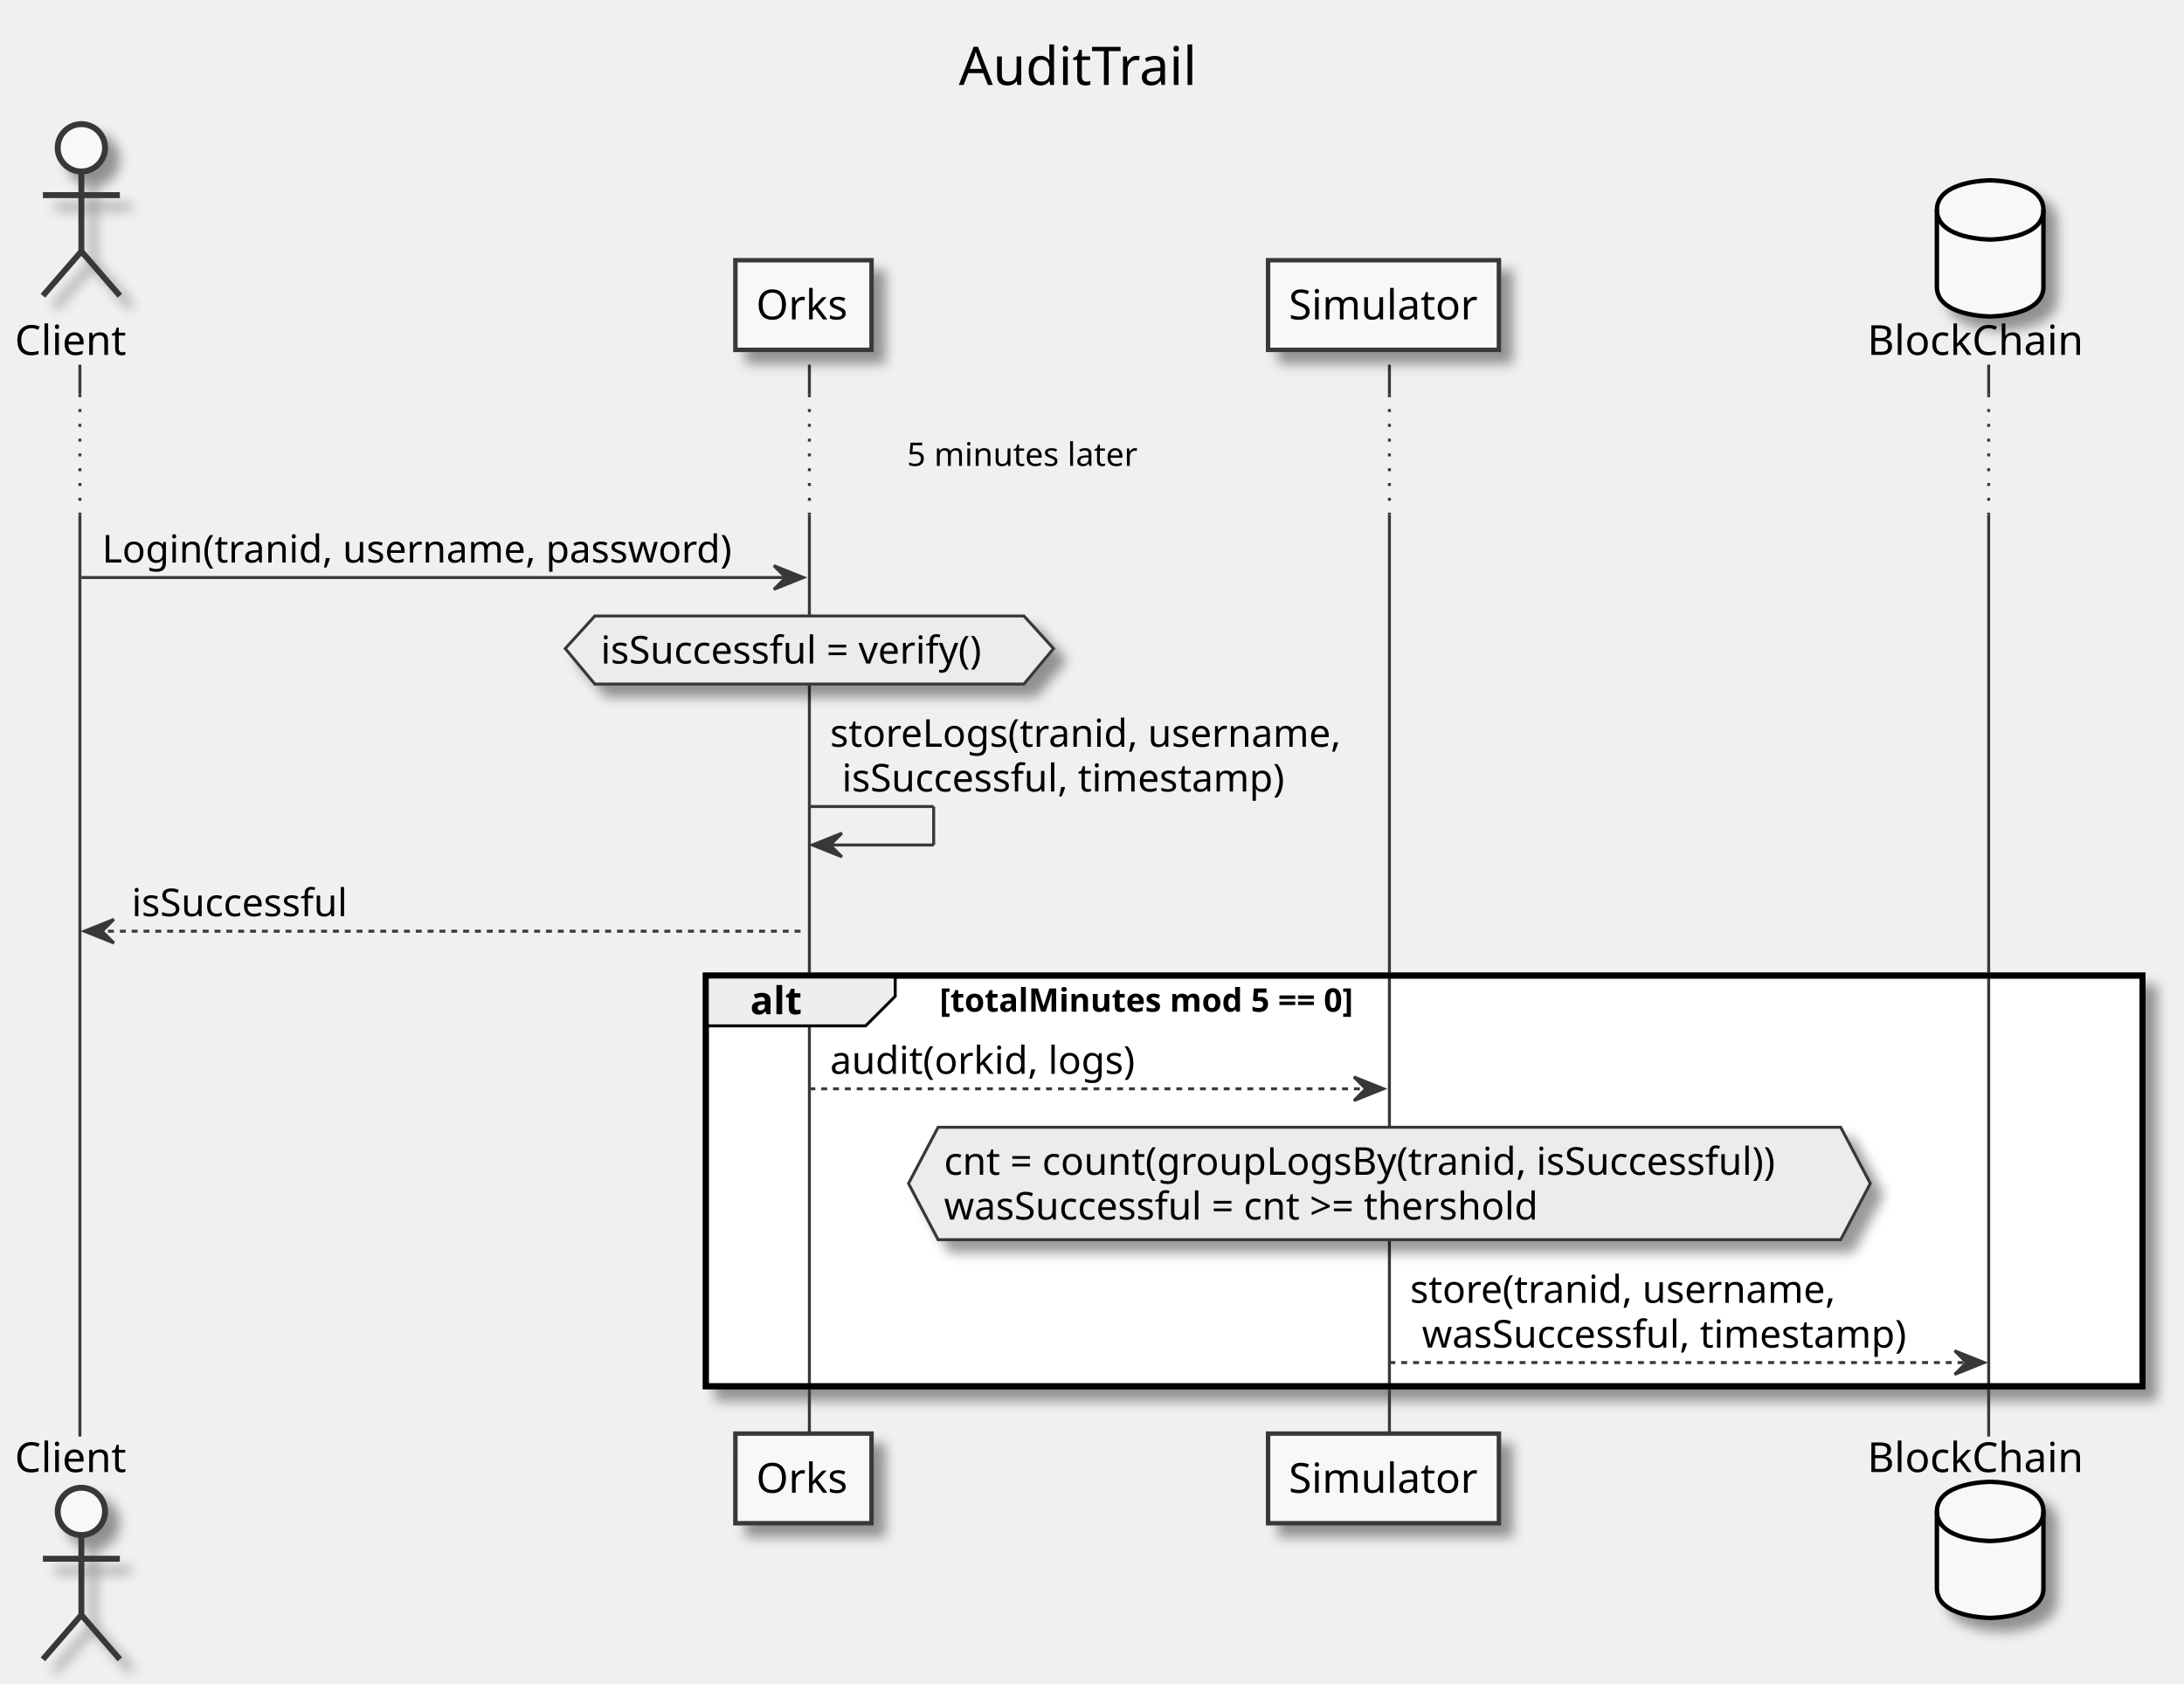
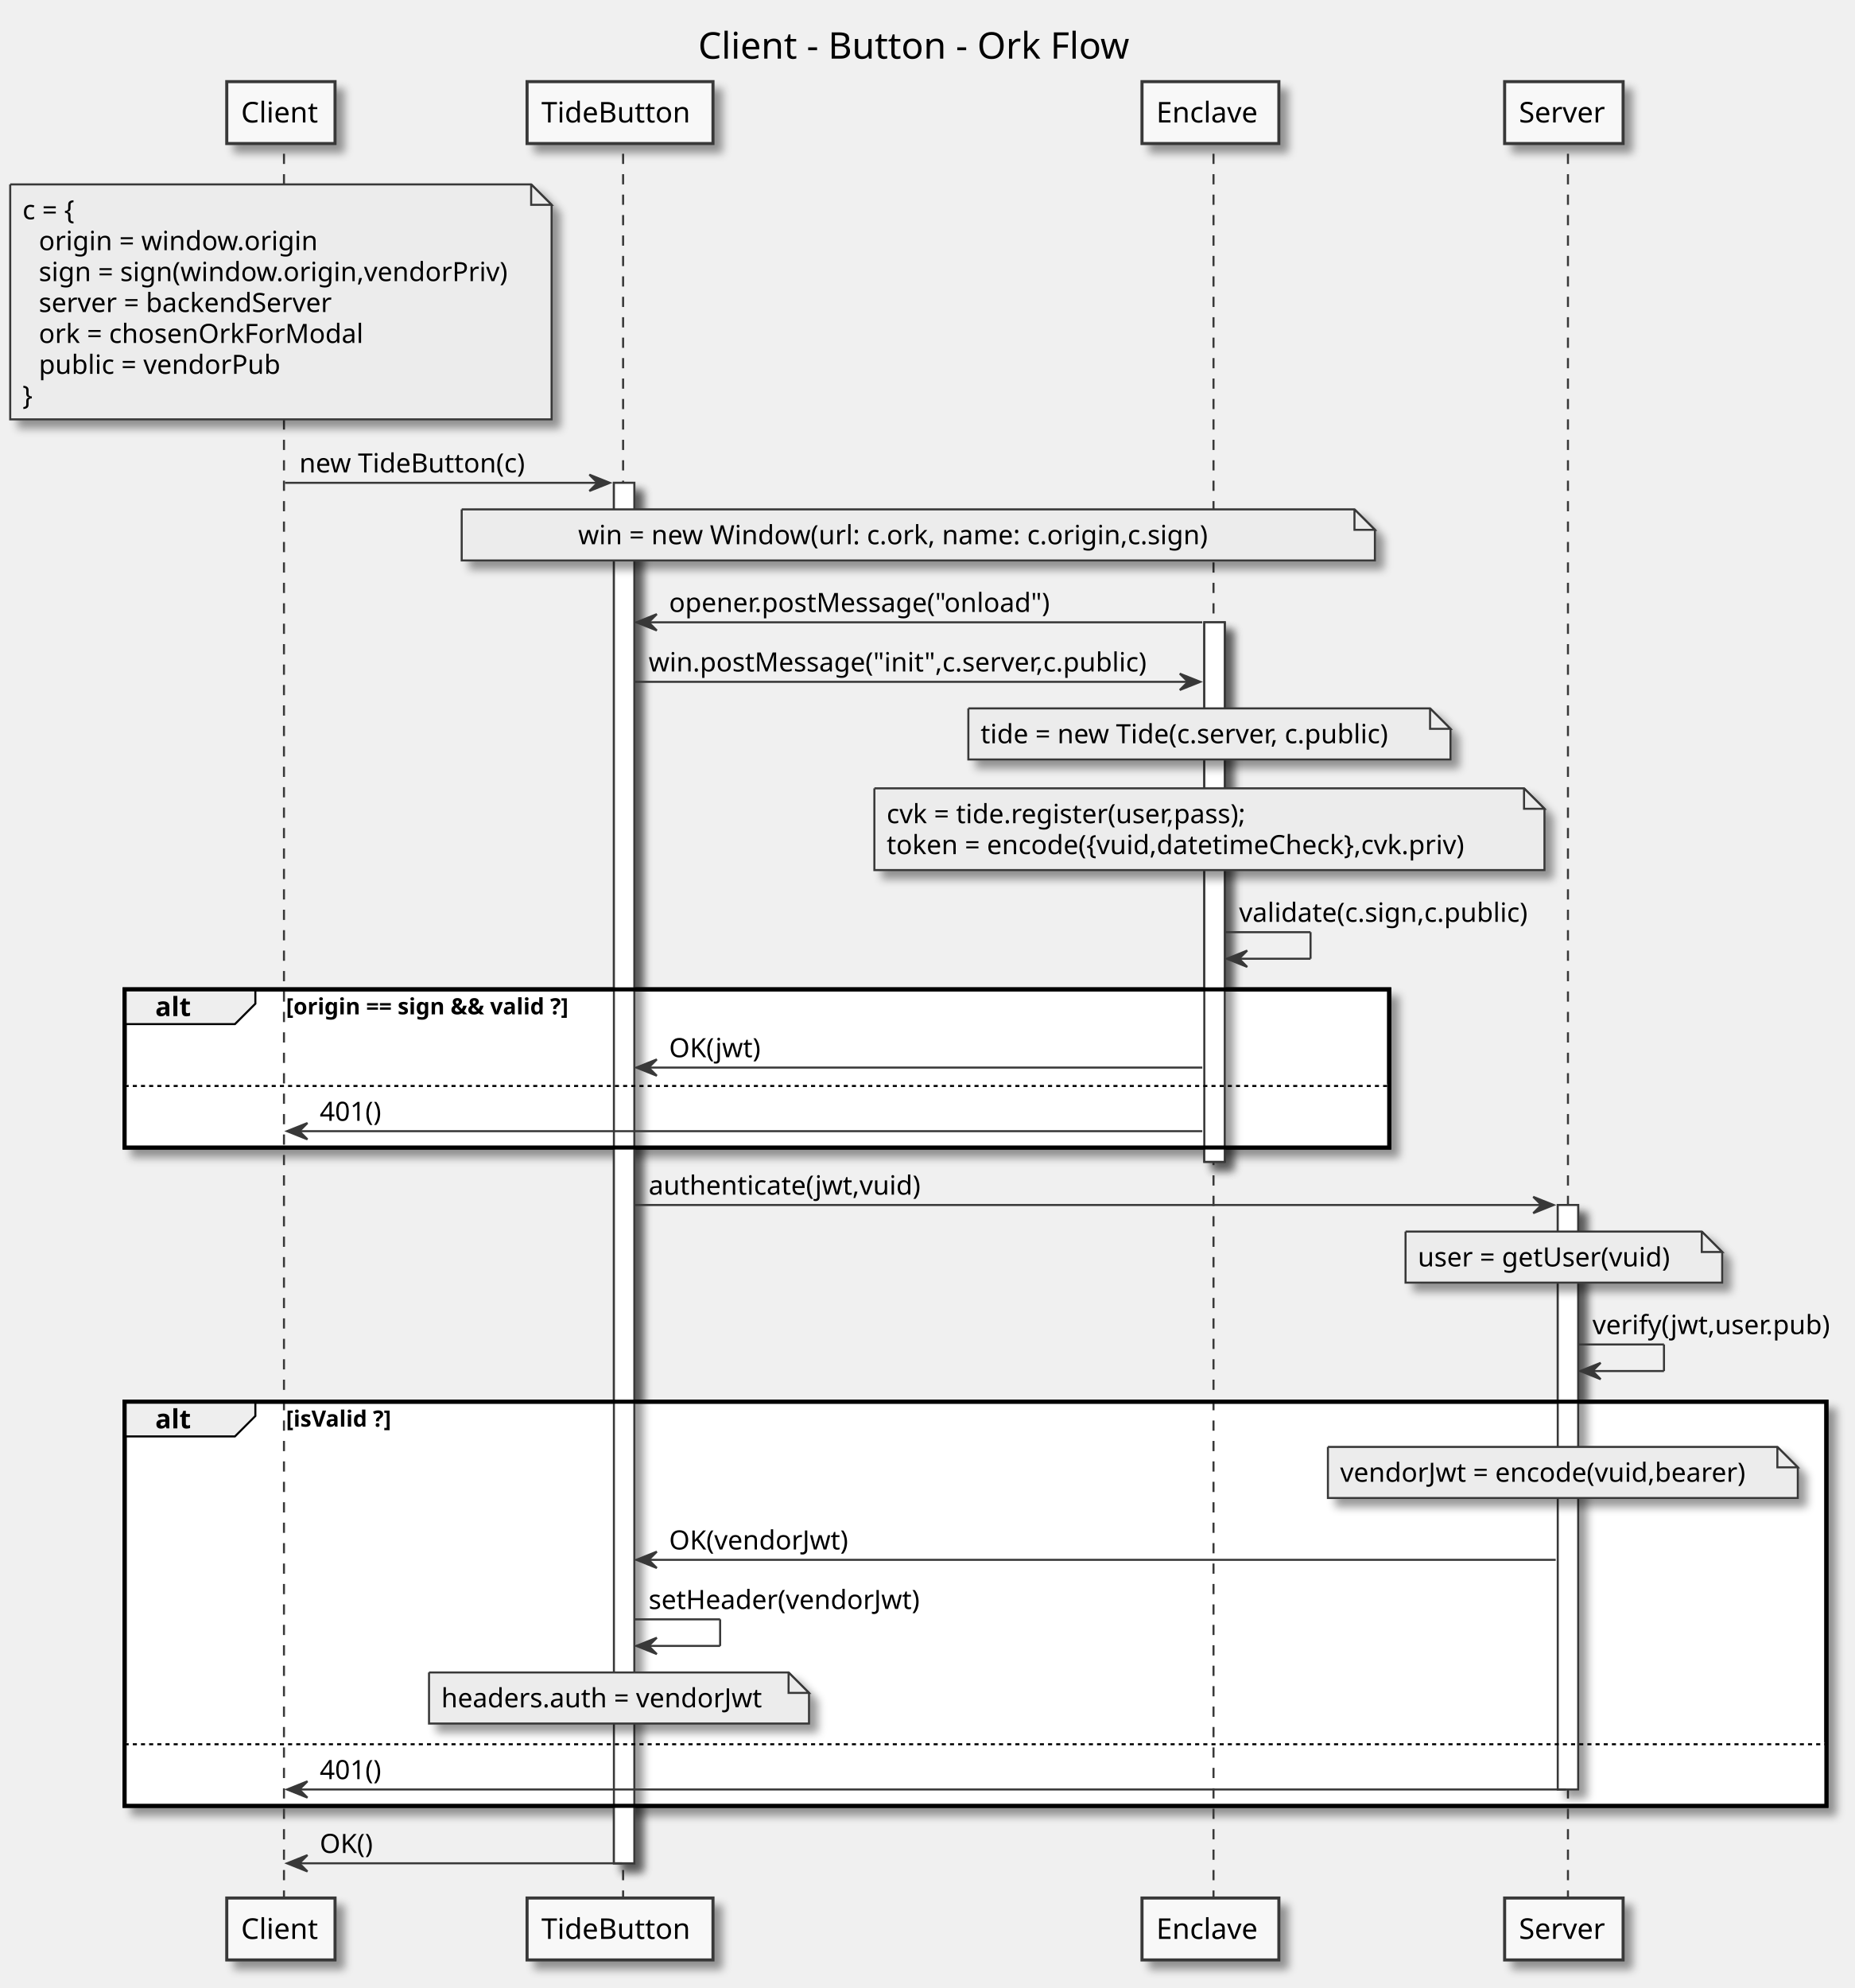
- <svg xmlns="http://www.w3.org/2000/svg" contentScriptType="application/ecmascript" contentStyleType="text/css" height="569px" preserveAspectRatio="none" style="width:738px;height:569px;" version="1.1" viewBox="0 0 738 569" width="738px" zoomAndPan="magnify">
+ <svg xmlns="http://www.w3.org/2000/svg" contentScriptType="application/ecmascript" contentStyleType="text/css" height="973px" preserveAspectRatio="none" style="width:908px;height:973px;" version="1.1" viewBox="0 0 908 973" width="908px" zoomAndPan="magnify">
  <defs>
-     <filter height="300%" id="f1ave9c75oof1x" width="300%" x="-1" y="-1">
+     <filter height="300%" id="f1devmk6onxmo0" width="300%" x="-1" y="-1">
      <feGaussianBlur result="blurOut" stdDeviation="2.0" />
      <feColorMatrix in="blurOut" result="blurOut2" type="matrix" values="0 0 0 0 0 0 0 0 0 0 0 0 0 0 0 0 0 0 .4 0" />
      <feOffset dx="4.0" dy="4.0" in="blurOut2" result="blurOut3" />
      <feBlend in="SourceGraphic" in2="blurOut3" mode="normal" />
    </filter>
  </defs>
  <g>
-     <text fill="#000000" font-family="sans-serif" font-size="18" lengthAdjust="spacingAndGlyphs" textLength="86" x="324" y="28.708">AuditTrail</text>
-     <rect fill="#FFFFFF" filter="url(#f1ave9c75oof1x)" height="138.797" style="stroke: #000000; stroke-width: 2.0;" width="485.5" x="238.5" y="329.719" />
-     <line style="stroke: #383838; stroke-width: 1.0;" x1="27" x2="27" y1="123.25" y2="133.25" />
-     <line style="stroke: #383838; stroke-width: 1.0; stroke-dasharray: 1.0,4.0;" x1="27" x2="27" y1="133.25" y2="174.055" />
-     <line style="stroke: #383838; stroke-width: 1.0;" x1="27" x2="27" y1="174.055" y2="485.516" />
-     <line style="stroke: #383838; stroke-width: 1.0;" x1="273.5" x2="273.5" y1="123.25" y2="133.25" />
-     <line style="stroke: #383838; stroke-width: 1.0; stroke-dasharray: 1.0,4.0;" x1="273.5" x2="273.5" y1="133.25" y2="174.055" />
-     <line style="stroke: #383838; stroke-width: 1.0;" x1="273.5" x2="273.5" y1="174.055" y2="485.516" />
-     <line style="stroke: #383838; stroke-width: 1.0;" x1="469.5" x2="469.5" y1="123.25" y2="133.25" />
-     <line style="stroke: #383838; stroke-width: 1.0; stroke-dasharray: 1.0,4.0;" x1="469.5" x2="469.5" y1="133.25" y2="174.055" />
-     <line style="stroke: #383838; stroke-width: 1.0;" x1="469.5" x2="469.5" y1="174.055" y2="485.516" />
-     <line style="stroke: #383838; stroke-width: 1.0;" x1="672" x2="672" y1="123.25" y2="133.25" />
-     <line style="stroke: #383838; stroke-width: 1.0; stroke-dasharray: 1.0,4.0;" x1="672" x2="672" y1="133.25" y2="174.055" />
-     <line style="stroke: #383838; stroke-width: 1.0;" x1="672" x2="672" y1="174.055" y2="485.516" />
-     <text fill="#000000" font-family="sans-serif" font-size="14" lengthAdjust="spacingAndGlyphs" textLength="39" x="5" y="119.948">Client</text>
-     <ellipse cx="27.5" cy="49.953" fill="#F8F8F8" filter="url(#f1ave9c75oof1x)" rx="8" ry="8" style="stroke: #383838; stroke-width: 2.0;" />
-     <path d="M27.5,57.953 L27.5,84.953 M14.5,65.953 L40.5,65.953 M27.5,84.953 L14.5,99.953 M27.5,84.953 L40.5,99.953 " fill="none" filter="url(#f1ave9c75oof1x)" style="stroke: #383838; stroke-width: 2.0;" />
-     <text fill="#000000" font-family="sans-serif" font-size="14" lengthAdjust="spacingAndGlyphs" textLength="39" x="5" y="497.511">Client</text>
-     <ellipse cx="27.5" cy="510.812" fill="#F8F8F8" filter="url(#f1ave9c75oof1x)" rx="8" ry="8" style="stroke: #383838; stroke-width: 2.0;" />
-     <path d="M27.5,518.812 L27.5,545.812 M14.5,526.812 L40.5,526.812 M27.5,545.812 L14.5,560.812 M27.5,545.812 L40.5,560.812 " fill="none" filter="url(#f1ave9c75oof1x)" style="stroke: #383838; stroke-width: 2.0;" />
-     <rect fill="#F8F8F8" filter="url(#f1ave9c75oof1x)" height="30.297" style="stroke: #383838; stroke-width: 1.5;" width="46" x="248.5" y="87.953" />
-     <text fill="#000000" font-family="sans-serif" font-size="14" lengthAdjust="spacingAndGlyphs" textLength="32" x="255.5" y="107.948">Orks</text>
-     <rect fill="#F8F8F8" filter="url(#f1ave9c75oof1x)" height="30.297" style="stroke: #383838; stroke-width: 1.5;" width="46" x="248.5" y="484.516" />
-     <text fill="#000000" font-family="sans-serif" font-size="14" lengthAdjust="spacingAndGlyphs" textLength="32" x="255.5" y="504.511">Orks</text>
-     <rect fill="#F8F8F8" filter="url(#f1ave9c75oof1x)" height="30.297" style="stroke: #383838; stroke-width: 1.5;" width="78" x="428.5" y="87.953" />
-     <text fill="#000000" font-family="sans-serif" font-size="14" lengthAdjust="spacingAndGlyphs" textLength="64" x="435.5" y="107.948">Simulator</text>
-     <rect fill="#F8F8F8" filter="url(#f1ave9c75oof1x)" height="30.297" style="stroke: #383838; stroke-width: 1.5;" width="78" x="428.5" y="484.516" />
-     <text fill="#000000" font-family="sans-serif" font-size="14" lengthAdjust="spacingAndGlyphs" textLength="64" x="435.5" y="504.511">Simulator</text>
-     <text fill="#000000" font-family="sans-serif" font-size="14" lengthAdjust="spacingAndGlyphs" textLength="77" x="631" y="119.948">BlockChain</text>
-     <path d="M654.5,70.953 C654.5,60.953 672.5,60.953 672.5,60.953 C672.5,60.953 690.5,60.953 690.5,70.953 L690.5,96.953 C690.5,106.953 672.5,106.953 672.5,106.953 C672.5,106.953 654.5,106.953 654.5,96.953 L654.5,70.953 " fill="#F8F8F8" filter="url(#f1ave9c75oof1x)" style="stroke: #000000; stroke-width: 1.5;" />
-     <path d="M654.5,70.953 C654.5,80.953 672.5,80.953 672.5,80.953 C672.5,80.953 690.5,80.953 690.5,70.953 " fill="none" style="stroke: #000000; stroke-width: 1.5;" />
-     <text fill="#000000" font-family="sans-serif" font-size="14" lengthAdjust="spacingAndGlyphs" textLength="77" x="631" y="497.511">BlockChain</text>
-     <path d="M654.5,510.812 C654.5,500.812 672.5,500.812 672.5,500.812 C672.5,500.812 690.5,500.812 690.5,510.812 L690.5,536.812 C690.5,546.812 672.5,546.812 672.5,546.812 C672.5,546.812 654.5,546.812 654.5,536.812 L654.5,510.812 " fill="#F8F8F8" filter="url(#f1ave9c75oof1x)" style="stroke: #000000; stroke-width: 1.5;" />
-     <path d="M654.5,510.812 C654.5,520.812 672.5,520.812 672.5,520.812 C672.5,520.812 690.5,520.812 690.5,510.812 " fill="none" style="stroke: #000000; stroke-width: 1.5;" />
-     <text fill="#000000" font-family="sans-serif" font-size="11" lengthAdjust="spacingAndGlyphs" textLength="87" x="306.5" y="157.46">5 minutes later</text>
-     <polygon fill="#383838" points="261.5,191.188,271.5,195.188,261.5,199.188,265.5,195.188" style="stroke: #383838; stroke-width: 1.0;" />
-     <line style="stroke: #383838; stroke-width: 1.0;" x1="27.5" x2="267.5" y1="195.188" y2="195.188" />
-     <text fill="#000000" font-family="sans-serif" font-size="13" lengthAdjust="spacingAndGlyphs" textLength="222" x="34.5" y="190.122">Login(tranid, username, password)</text>
-     <polygon fill="#ECECEC" filter="url(#f1ave9c75oof1x)" points="201,208.188,346,208.188,356,219.188,346,231.188,201,231.188,191,219.188,201,208.188" style="stroke: #383838; stroke-width: 1.0;" />
-     <text fill="#000000" font-family="sans-serif" font-size="13" lengthAdjust="spacingAndGlyphs" textLength="141" x="203" y="224.254">isSuccessful = verify()</text>
-     <line style="stroke: #383838; stroke-width: 1.0;" x1="273.5" x2="315.5" y1="272.586" y2="272.586" />
-     <line style="stroke: #383838; stroke-width: 1.0;" x1="315.5" x2="315.5" y1="272.586" y2="285.586" />
-     <line style="stroke: #383838; stroke-width: 1.0;" x1="274.5" x2="315.5" y1="285.586" y2="285.586" />
-     <polygon fill="#383838" points="284.5,281.586,274.5,285.586,284.5,289.586,280.5,285.586" style="stroke: #383838; stroke-width: 1.0;" />
-     <text fill="#000000" font-family="sans-serif" font-size="13" lengthAdjust="spacingAndGlyphs" textLength="182" x="280.5" y="252.387">storeLogs(tranid, username,</text>
-     <text fill="#000000" font-family="sans-serif" font-size="13" lengthAdjust="spacingAndGlyphs" textLength="161" x="284.5" y="267.52">isSuccessful, timestamp)</text>
-     <polygon fill="#383838" points="38.5,310.719,28.5,314.719,38.5,318.719,34.5,314.719" style="stroke: #383838; stroke-width: 1.0;" />
-     <line style="stroke: #383838; stroke-width: 1.0; stroke-dasharray: 2.0,2.0;" x1="32.5" x2="272.5" y1="314.719" y2="314.719" />
-     <text fill="#000000" font-family="sans-serif" font-size="13" lengthAdjust="spacingAndGlyphs" textLength="78" x="44.5" y="309.653">isSuccessful</text>
-     <path d="M238.5,329.719 L302.5,329.719 L302.5,336.719 L292.5,346.719 L238.5,346.719 L238.5,329.719 " fill="#EEEEEE" style="stroke: #000000; stroke-width: 1.0;" />
-     <rect fill="none" height="138.797" style="stroke: #000000; stroke-width: 2.0;" width="485.5" x="238.5" y="329.719" />
-     <text fill="#000000" font-family="sans-serif" font-size="13" font-weight="bold" lengthAdjust="spacingAndGlyphs" textLength="19" x="253.5" y="342.786">alt</text>
-     <text fill="#000000" font-family="sans-serif" font-size="11" font-weight="bold" lengthAdjust="spacingAndGlyphs" textLength="168" x="317.5" y="341.929">[totalMinutes mod 5 == 0]</text>
-     <polygon fill="#383838" points="457.5,363.984,467.5,367.984,457.5,371.984,461.5,367.984" style="stroke: #383838; stroke-width: 1.0;" />
-     <line style="stroke: #383838; stroke-width: 1.0; stroke-dasharray: 2.0,2.0;" x1="273.5" x2="463.5" y1="367.984" y2="367.984" />
-     <text fill="#000000" font-family="sans-serif" font-size="13" lengthAdjust="spacingAndGlyphs" textLength="107" x="280.5" y="362.918">audit(orkid, logs)</text>
-     <polygon fill="#ECECEC" filter="url(#f1ave9c75oof1x)" points="317,380.984,622,380.984,632,399.984,622,418.984,317,418.984,307,399.984,317,380.984" style="stroke: #383838; stroke-width: 1.0;" />
-     <text fill="#000000" font-family="sans-serif" font-size="13" lengthAdjust="spacingAndGlyphs" textLength="301" x="319" y="397.051">cnt = count(groupLogsBy(tranid, isSuccessful))</text>
-     <text fill="#000000" font-family="sans-serif" font-size="13" lengthAdjust="spacingAndGlyphs" textLength="221" x="319" y="412.184">wasSuccessful = cnt &gt;= thershold</text>
-     <polygon fill="#383838" points="660.5,456.516,670.5,460.516,660.5,464.516,664.5,460.516" style="stroke: #383838; stroke-width: 1.0;" />
-     <line style="stroke: #383838; stroke-width: 1.0; stroke-dasharray: 2.0,2.0;" x1="469.5" x2="666.5" y1="460.516" y2="460.516" />
-     <text fill="#000000" font-family="sans-serif" font-size="13" lengthAdjust="spacingAndGlyphs" textLength="152" x="476.5" y="440.317">store(tranid, username,</text>
-     <text fill="#000000" font-family="sans-serif" font-size="13" lengthAdjust="spacingAndGlyphs" textLength="175" x="480.5" y="455.45">wasSuccessful, timestamp)</text>
+     <text fill="#000000" font-family="sans-serif" font-size="18" lengthAdjust="spacingAndGlyphs" textLength="229" x="341.75" y="28.708">Client - Button - Ork Flow</text>
+     <rect fill="#FFFFFF" filter="url(#f1devmk6onxmo0)" height="675.656" style="stroke: #383838; stroke-width: 1.0;" width="10" x="300.5" y="236.312" />
+     <rect fill="#FFFFFF" filter="url(#f1devmk6onxmo0)" height="264.062" style="stroke: #383838; stroke-width: 1.0;" width="10" x="589.5" y="304.578" />
+     <rect fill="#FFFFFF" filter="url(#f1devmk6onxmo0)" height="286.062" style="stroke: #383838; stroke-width: 1.0;" width="10" x="762.5" y="589.773" />
+     <rect fill="#FFFFFF" filter="url(#f1devmk6onxmo0)" height="77.398" style="stroke: #000000; stroke-width: 2.0;" width="619" x="61" y="484.242" />
+     <rect fill="#FFFFFF" height="31.133" style="stroke: none; stroke-width: 1.0;" width="619" x="61" y="530.508" />
+     <rect fill="#FFFFFF" filter="url(#f1devmk6onxmo0)" height="197.797" style="stroke: #000000; stroke-width: 2.0;" width="833" x="61" y="686.039" />
+     <rect fill="#FFFFFF" height="31.133" style="stroke: none; stroke-width: 1.0;" width="833" x="61" y="852.703" />
+     <line style="stroke: #383838; stroke-width: 1.0; stroke-dasharray: 5.0,5.0;" x1="139" x2="139" y1="75.25" y2="929.969" />
+     <line style="stroke: #383838; stroke-width: 1.0; stroke-dasharray: 5.0,5.0;" x1="305" x2="305" y1="75.25" y2="929.969" />
+     <line style="stroke: #383838; stroke-width: 1.0; stroke-dasharray: 5.0,5.0;" x1="594" x2="594" y1="75.25" y2="929.969" />
+     <line style="stroke: #383838; stroke-width: 1.0; stroke-dasharray: 5.0,5.0;" x1="767.5" x2="767.5" y1="75.25" y2="929.969" />
+     <rect fill="#F8F8F8" filter="url(#f1devmk6onxmo0)" height="30.297" style="stroke: #383838; stroke-width: 1.5;" width="53" x="111" y="39.953" />
+     <text fill="#000000" font-family="sans-serif" font-size="14" lengthAdjust="spacingAndGlyphs" textLength="39" x="118" y="59.948">Client</text>
+     <rect fill="#F8F8F8" filter="url(#f1devmk6onxmo0)" height="30.297" style="stroke: #383838; stroke-width: 1.5;" width="53" x="111" y="928.969" />
+     <text fill="#000000" font-family="sans-serif" font-size="14" lengthAdjust="spacingAndGlyphs" textLength="39" x="118" y="948.964">Client</text>
+     <rect fill="#F8F8F8" filter="url(#f1devmk6onxmo0)" height="30.297" style="stroke: #383838; stroke-width: 1.5;" width="91" x="258" y="39.953" />
+     <text fill="#000000" font-family="sans-serif" font-size="14" lengthAdjust="spacingAndGlyphs" textLength="77" x="265" y="59.948">TideButton</text>
+     <rect fill="#F8F8F8" filter="url(#f1devmk6onxmo0)" height="30.297" style="stroke: #383838; stroke-width: 1.5;" width="91" x="258" y="928.969" />
+     <text fill="#000000" font-family="sans-serif" font-size="14" lengthAdjust="spacingAndGlyphs" textLength="77" x="265" y="948.964">TideButton</text>
+     <rect fill="#F8F8F8" filter="url(#f1devmk6onxmo0)" height="30.297" style="stroke: #383838; stroke-width: 1.5;" width="67" x="559" y="39.953" />
+     <text fill="#000000" font-family="sans-serif" font-size="14" lengthAdjust="spacingAndGlyphs" textLength="53" x="566" y="59.948">Enclave</text>
+     <rect fill="#F8F8F8" filter="url(#f1devmk6onxmo0)" height="30.297" style="stroke: #383838; stroke-width: 1.5;" width="67" x="559" y="928.969" />
+     <text fill="#000000" font-family="sans-serif" font-size="14" lengthAdjust="spacingAndGlyphs" textLength="53" x="566" y="948.964">Enclave</text>
+     <rect fill="#F8F8F8" filter="url(#f1devmk6onxmo0)" height="30.297" style="stroke: #383838; stroke-width: 1.5;" width="58" x="736.5" y="39.953" />
+     <text fill="#000000" font-family="sans-serif" font-size="14" lengthAdjust="spacingAndGlyphs" textLength="44" x="743.5" y="59.948">Server</text>
+     <rect fill="#F8F8F8" filter="url(#f1devmk6onxmo0)" height="30.297" style="stroke: #383838; stroke-width: 1.5;" width="58" x="736.5" y="928.969" />
+     <text fill="#000000" font-family="sans-serif" font-size="14" lengthAdjust="spacingAndGlyphs" textLength="44" x="743.5" y="948.964">Server</text>
+     <rect fill="#FFFFFF" filter="url(#f1devmk6onxmo0)" height="675.656" style="stroke: #383838; stroke-width: 1.0;" width="10" x="300.5" y="236.312" />
+     <rect fill="#FFFFFF" filter="url(#f1devmk6onxmo0)" height="264.062" style="stroke: #383838; stroke-width: 1.0;" width="10" x="589.5" y="304.578" />
+     <rect fill="#FFFFFF" filter="url(#f1devmk6onxmo0)" height="286.062" style="stroke: #383838; stroke-width: 1.0;" width="10" x="762.5" y="589.773" />
+     <path d="M5,90.25 L5,205.25 L270,205.25 L270,100.25 L260,90.25 L5,90.25 " fill="#ECECEC" filter="url(#f1devmk6onxmo0)" style="stroke: #383838; stroke-width: 1.0;" />
+     <path d="M260,90.25 L260,100.25 L270,100.25 L260,90.25 " fill="#ECECEC" style="stroke: #383838; stroke-width: 1.0;" />
+     <text fill="#000000" font-family="sans-serif" font-size="13" lengthAdjust="spacingAndGlyphs" textLength="34" x="11" y="107.317">c = {</text>
+     <text fill="#000000" font-family="sans-serif" font-size="13" lengthAdjust="spacingAndGlyphs" textLength="138" x="19" y="122.45">origin = window.origin</text>
+     <text fill="#000000" font-family="sans-serif" font-size="13" lengthAdjust="spacingAndGlyphs" textLength="236" x="19" y="137.583">sign = sign(window.origin,vendorPriv)</text>
+     <text fill="#000000" font-family="sans-serif" font-size="13" lengthAdjust="spacingAndGlyphs" textLength="155" x="19" y="152.715">server = backendServer</text>
+     <text fill="#000000" font-family="sans-serif" font-size="13" lengthAdjust="spacingAndGlyphs" textLength="165" x="19" y="167.848">ork = chosenOrkForModal</text>
+     <text fill="#000000" font-family="sans-serif" font-size="13" lengthAdjust="spacingAndGlyphs" textLength="124" x="19" y="182.981">public = vendorPub</text>
+     <text fill="#000000" font-family="sans-serif" font-size="13" lengthAdjust="spacingAndGlyphs" textLength="8" x="11" y="198.114">}</text>
+     <polygon fill="#383838" points="288.5,232.312,298.5,236.312,288.5,240.312,292.5,236.312" style="stroke: #383838; stroke-width: 1.0;" />
+     <line style="stroke: #383838; stroke-width: 1.0;" x1="139.5" x2="294.5" y1="236.312" y2="236.312" />
+     <text fill="#000000" font-family="sans-serif" font-size="13" lengthAdjust="spacingAndGlyphs" textLength="115" x="146.5" y="231.247">new TideButton(c)</text>
+     <path d="M226,249.312 L226,274.312 L673,274.312 L673,259.312 L663,249.312 L226,249.312 " fill="#ECECEC" filter="url(#f1devmk6onxmo0)" style="stroke: #383838; stroke-width: 1.0;" />
+     <path d="M663,249.312 L663,259.312 L673,259.312 L663,249.312 " fill="#ECECEC" style="stroke: #383838; stroke-width: 1.0;" />
+     <text fill="#000000" font-family="sans-serif" font-size="13" lengthAdjust="spacingAndGlyphs" textLength="320" x="283" y="266.379">win = new Window(url: c.ork, name: c.origin,c.sign)</text>
+     <polygon fill="#383838" points="321.5,300.578,311.5,304.578,321.5,308.578,317.5,304.578" style="stroke: #383838; stroke-width: 1.0;" />
+     <line style="stroke: #383838; stroke-width: 1.0;" x1="315.5" x2="588.5" y1="304.578" y2="304.578" />
+     <text fill="#000000" font-family="sans-serif" font-size="13" lengthAdjust="spacingAndGlyphs" textLength="197" x="327.5" y="299.512">opener.postMessage("onload")</text>
+     <polygon fill="#383838" points="577.5,329.711,587.5,333.711,577.5,337.711,581.5,333.711" style="stroke: #383838; stroke-width: 1.0;" />
+     <line style="stroke: #383838; stroke-width: 1.0;" x1="310.5" x2="583.5" y1="333.711" y2="333.711" />
+     <text fill="#000000" font-family="sans-serif" font-size="13" lengthAdjust="spacingAndGlyphs" textLength="255" x="317.5" y="328.645">win.postMessage("init",c.server,c.public)</text>
+     <path d="M474,346.711 L474,371.711 L710,371.711 L710,356.711 L700,346.711 L474,346.711 " fill="#ECECEC" filter="url(#f1devmk6onxmo0)" style="stroke: #383838; stroke-width: 1.0;" />
+     <path d="M700,346.711 L700,356.711 L710,356.711 L700,346.711 " fill="#ECECEC" style="stroke: #383838; stroke-width: 1.0;" />
+     <text fill="#000000" font-family="sans-serif" font-size="13" lengthAdjust="spacingAndGlyphs" textLength="215" x="480" y="363.778">tide = new Tide(c.server, c.public)</text>
+     <path d="M428,385.844 L428,425.844 L756,425.844 L756,395.844 L746,385.844 L428,385.844 " fill="#ECECEC" filter="url(#f1devmk6onxmo0)" style="stroke: #383838; stroke-width: 1.0;" />
+     <path d="M746,385.844 L746,395.844 L756,395.844 L746,385.844 " fill="#ECECEC" style="stroke: #383838; stroke-width: 1.0;" />
+     <text fill="#000000" font-family="sans-serif" font-size="13" lengthAdjust="spacingAndGlyphs" textLength="193" x="434" y="402.911">cvk = tide.register(user,pass);</text>
+     <text fill="#000000" font-family="sans-serif" font-size="13" lengthAdjust="spacingAndGlyphs" textLength="307" x="434" y="418.043">token = encode({vuid,datetimeCheck},cvk.priv)</text>
+     <line style="stroke: #383838; stroke-width: 1.0;" x1="599.5" x2="641.5" y1="456.242" y2="456.242" />
+     <line style="stroke: #383838; stroke-width: 1.0;" x1="641.5" x2="641.5" y1="456.242" y2="469.242" />
+     <line style="stroke: #383838; stroke-width: 1.0;" x1="600.5" x2="641.5" y1="469.242" y2="469.242" />
+     <polygon fill="#383838" points="610.5,465.242,600.5,469.242,610.5,473.242,606.5,469.242" style="stroke: #383838; stroke-width: 1.0;" />
+     <text fill="#000000" font-family="sans-serif" font-size="13" lengthAdjust="spacingAndGlyphs" textLength="149" x="606.5" y="451.176">validate(c.sign,c.public)</text>
+     <path d="M61,484.242 L125,484.242 L125,491.242 L115,501.242 L61,501.242 L61,484.242 " fill="#EEEEEE" style="stroke: #000000; stroke-width: 1.0;" />
+     <rect fill="none" height="77.398" style="stroke: #000000; stroke-width: 2.0;" width="619" x="61" y="484.242" />
+     <text fill="#000000" font-family="sans-serif" font-size="13" font-weight="bold" lengthAdjust="spacingAndGlyphs" textLength="19" x="76" y="497.309">alt</text>
+     <text fill="#000000" font-family="sans-serif" font-size="11" font-weight="bold" lengthAdjust="spacingAndGlyphs" textLength="169" x="140" y="496.453">[origin == sign &amp;&amp; valid ?]</text>
+     <polygon fill="#383838" points="321.5,518.508,311.5,522.508,321.5,526.508,317.5,522.508" style="stroke: #383838; stroke-width: 1.0;" />
+     <line style="stroke: #383838; stroke-width: 1.0;" x1="315.5" x2="588.5" y1="522.508" y2="522.508" />
+     <text fill="#000000" font-family="sans-serif" font-size="13" lengthAdjust="spacingAndGlyphs" textLength="45" x="327.5" y="517.442">OK(jwt)</text>
+     <line style="stroke: #000000; stroke-width: 1.0; stroke-dasharray: 2.0,2.0;" x1="61" x2="680" y1="531.508" y2="531.508" />
+     <polygon fill="#383838" points="150.5,549.641,140.5,553.641,150.5,557.641,146.5,553.641" style="stroke: #383838; stroke-width: 1.0;" />
+     <line style="stroke: #383838; stroke-width: 1.0;" x1="144.5" x2="588.5" y1="553.641" y2="553.641" />
+     <text fill="#000000" font-family="sans-serif" font-size="13" lengthAdjust="spacingAndGlyphs" textLength="34" x="156.5" y="548.575">401()</text>
+     <polygon fill="#383838" points="750.5,585.773,760.5,589.773,750.5,593.773,754.5,589.773" style="stroke: #383838; stroke-width: 1.0;" />
+     <line style="stroke: #383838; stroke-width: 1.0;" x1="310.5" x2="756.5" y1="589.773" y2="589.773" />
+     <text fill="#000000" font-family="sans-serif" font-size="13" lengthAdjust="spacingAndGlyphs" textLength="138" x="317.5" y="584.707">authenticate(jwt,vuid)</text>
+     <path d="M688,602.773 L688,627.773 L843,627.773 L843,612.773 L833,602.773 L688,602.773 " fill="#ECECEC" filter="url(#f1devmk6onxmo0)" style="stroke: #383838; stroke-width: 1.0;" />
+     <path d="M833,602.773 L833,612.773 L843,612.773 L833,602.773 " fill="#ECECEC" style="stroke: #383838; stroke-width: 1.0;" />
+     <text fill="#000000" font-family="sans-serif" font-size="13" lengthAdjust="spacingAndGlyphs" textLength="134" x="694" y="619.84">user = getUser(vuid)</text>
+     <line style="stroke: #383838; stroke-width: 1.0;" x1="772.5" x2="814.5" y1="658.039" y2="658.039" />
+     <line style="stroke: #383838; stroke-width: 1.0;" x1="814.5" x2="814.5" y1="658.039" y2="671.039" />
+     <line style="stroke: #383838; stroke-width: 1.0;" x1="773.5" x2="814.5" y1="671.039" y2="671.039" />
+     <polygon fill="#383838" points="783.5,667.039,773.5,671.039,783.5,675.039,779.5,671.039" style="stroke: #383838; stroke-width: 1.0;" />
+     <text fill="#000000" font-family="sans-serif" font-size="13" lengthAdjust="spacingAndGlyphs" textLength="121" x="779.5" y="652.973">verify(jwt,user.pub)</text>
+     <path d="M61,686.039 L125,686.039 L125,693.039 L115,703.039 L61,703.039 L61,686.039 " fill="#EEEEEE" style="stroke: #000000; stroke-width: 1.0;" />
+     <rect fill="none" height="197.797" style="stroke: #000000; stroke-width: 2.0;" width="833" x="61" y="686.039" />
+     <text fill="#000000" font-family="sans-serif" font-size="13" font-weight="bold" lengthAdjust="spacingAndGlyphs" textLength="19" x="76" y="699.106">alt</text>
+     <text fill="#000000" font-family="sans-serif" font-size="11" font-weight="bold" lengthAdjust="spacingAndGlyphs" textLength="63" x="140" y="698.25">[isValid ?]</text>
+     <path d="M650,708.172 L650,733.172 L880,733.172 L880,718.172 L870,708.172 L650,708.172 " fill="#ECECEC" filter="url(#f1devmk6onxmo0)" style="stroke: #383838; stroke-width: 1.0;" />
+     <path d="M870,708.172 L870,718.172 L880,718.172 L870,708.172 " fill="#ECECEC" style="stroke: #383838; stroke-width: 1.0;" />
+     <text fill="#000000" font-family="sans-serif" font-size="13" lengthAdjust="spacingAndGlyphs" textLength="209" x="656" y="725.239">vendorJwt = encode(vuid,bearer)</text>
+     <polygon fill="#383838" points="321.5,759.438,311.5,763.438,321.5,767.438,317.5,763.438" style="stroke: #383838; stroke-width: 1.0;" />
+     <line style="stroke: #383838; stroke-width: 1.0;" x1="315.5" x2="761.5" y1="763.438" y2="763.438" />
+     <text fill="#000000" font-family="sans-serif" font-size="13" lengthAdjust="spacingAndGlyphs" textLength="89" x="327.5" y="758.372">OK(vendorJwt)</text>
+     <line style="stroke: #383838; stroke-width: 1.0;" x1="310.5" x2="352.5" y1="792.57" y2="792.57" />
+     <line style="stroke: #383838; stroke-width: 1.0;" x1="352.5" x2="352.5" y1="792.57" y2="805.57" />
+     <line style="stroke: #383838; stroke-width: 1.0;" x1="311.5" x2="352.5" y1="805.57" y2="805.57" />
+     <polygon fill="#383838" points="321.5,801.57,311.5,805.57,321.5,809.57,317.5,805.57" style="stroke: #383838; stroke-width: 1.0;" />
+     <text fill="#000000" font-family="sans-serif" font-size="13" lengthAdjust="spacingAndGlyphs" textLength="138" x="317.5" y="787.504">setHeader(vendorJwt)</text>
+     <path d="M210,818.57 L210,843.57 L396,843.57 L396,828.57 L386,818.57 L210,818.57 " fill="#ECECEC" filter="url(#f1devmk6onxmo0)" style="stroke: #383838; stroke-width: 1.0;" />
+     <path d="M386,818.57 L386,828.57 L396,828.57 L386,818.57 " fill="#ECECEC" style="stroke: #383838; stroke-width: 1.0;" />
+     <text fill="#000000" font-family="sans-serif" font-size="13" lengthAdjust="spacingAndGlyphs" textLength="165" x="216" y="835.637">headers.auth = vendorJwt</text>
+     <line style="stroke: #000000; stroke-width: 1.0; stroke-dasharray: 2.0,2.0;" x1="61" x2="894" y1="853.703" y2="853.703" />
+     <polygon fill="#383838" points="150.5,871.836,140.5,875.836,150.5,879.836,146.5,875.836" style="stroke: #383838; stroke-width: 1.0;" />
+     <line style="stroke: #383838; stroke-width: 1.0;" x1="144.5" x2="766.5" y1="875.836" y2="875.836" />
+     <text fill="#000000" font-family="sans-serif" font-size="13" lengthAdjust="spacingAndGlyphs" textLength="34" x="156.5" y="870.77">401()</text>
+     <polygon fill="#383838" points="150.5,907.969,140.5,911.969,150.5,915.969,146.5,911.969" style="stroke: #383838; stroke-width: 1.0;" />
+     <line style="stroke: #383838; stroke-width: 1.0;" x1="144.5" x2="304.5" y1="911.969" y2="911.969" />
+     <text fill="#000000" font-family="sans-serif" font-size="13" lengthAdjust="spacingAndGlyphs" textLength="28" x="156.5" y="906.903">OK()</text>
  </g>
</svg>
